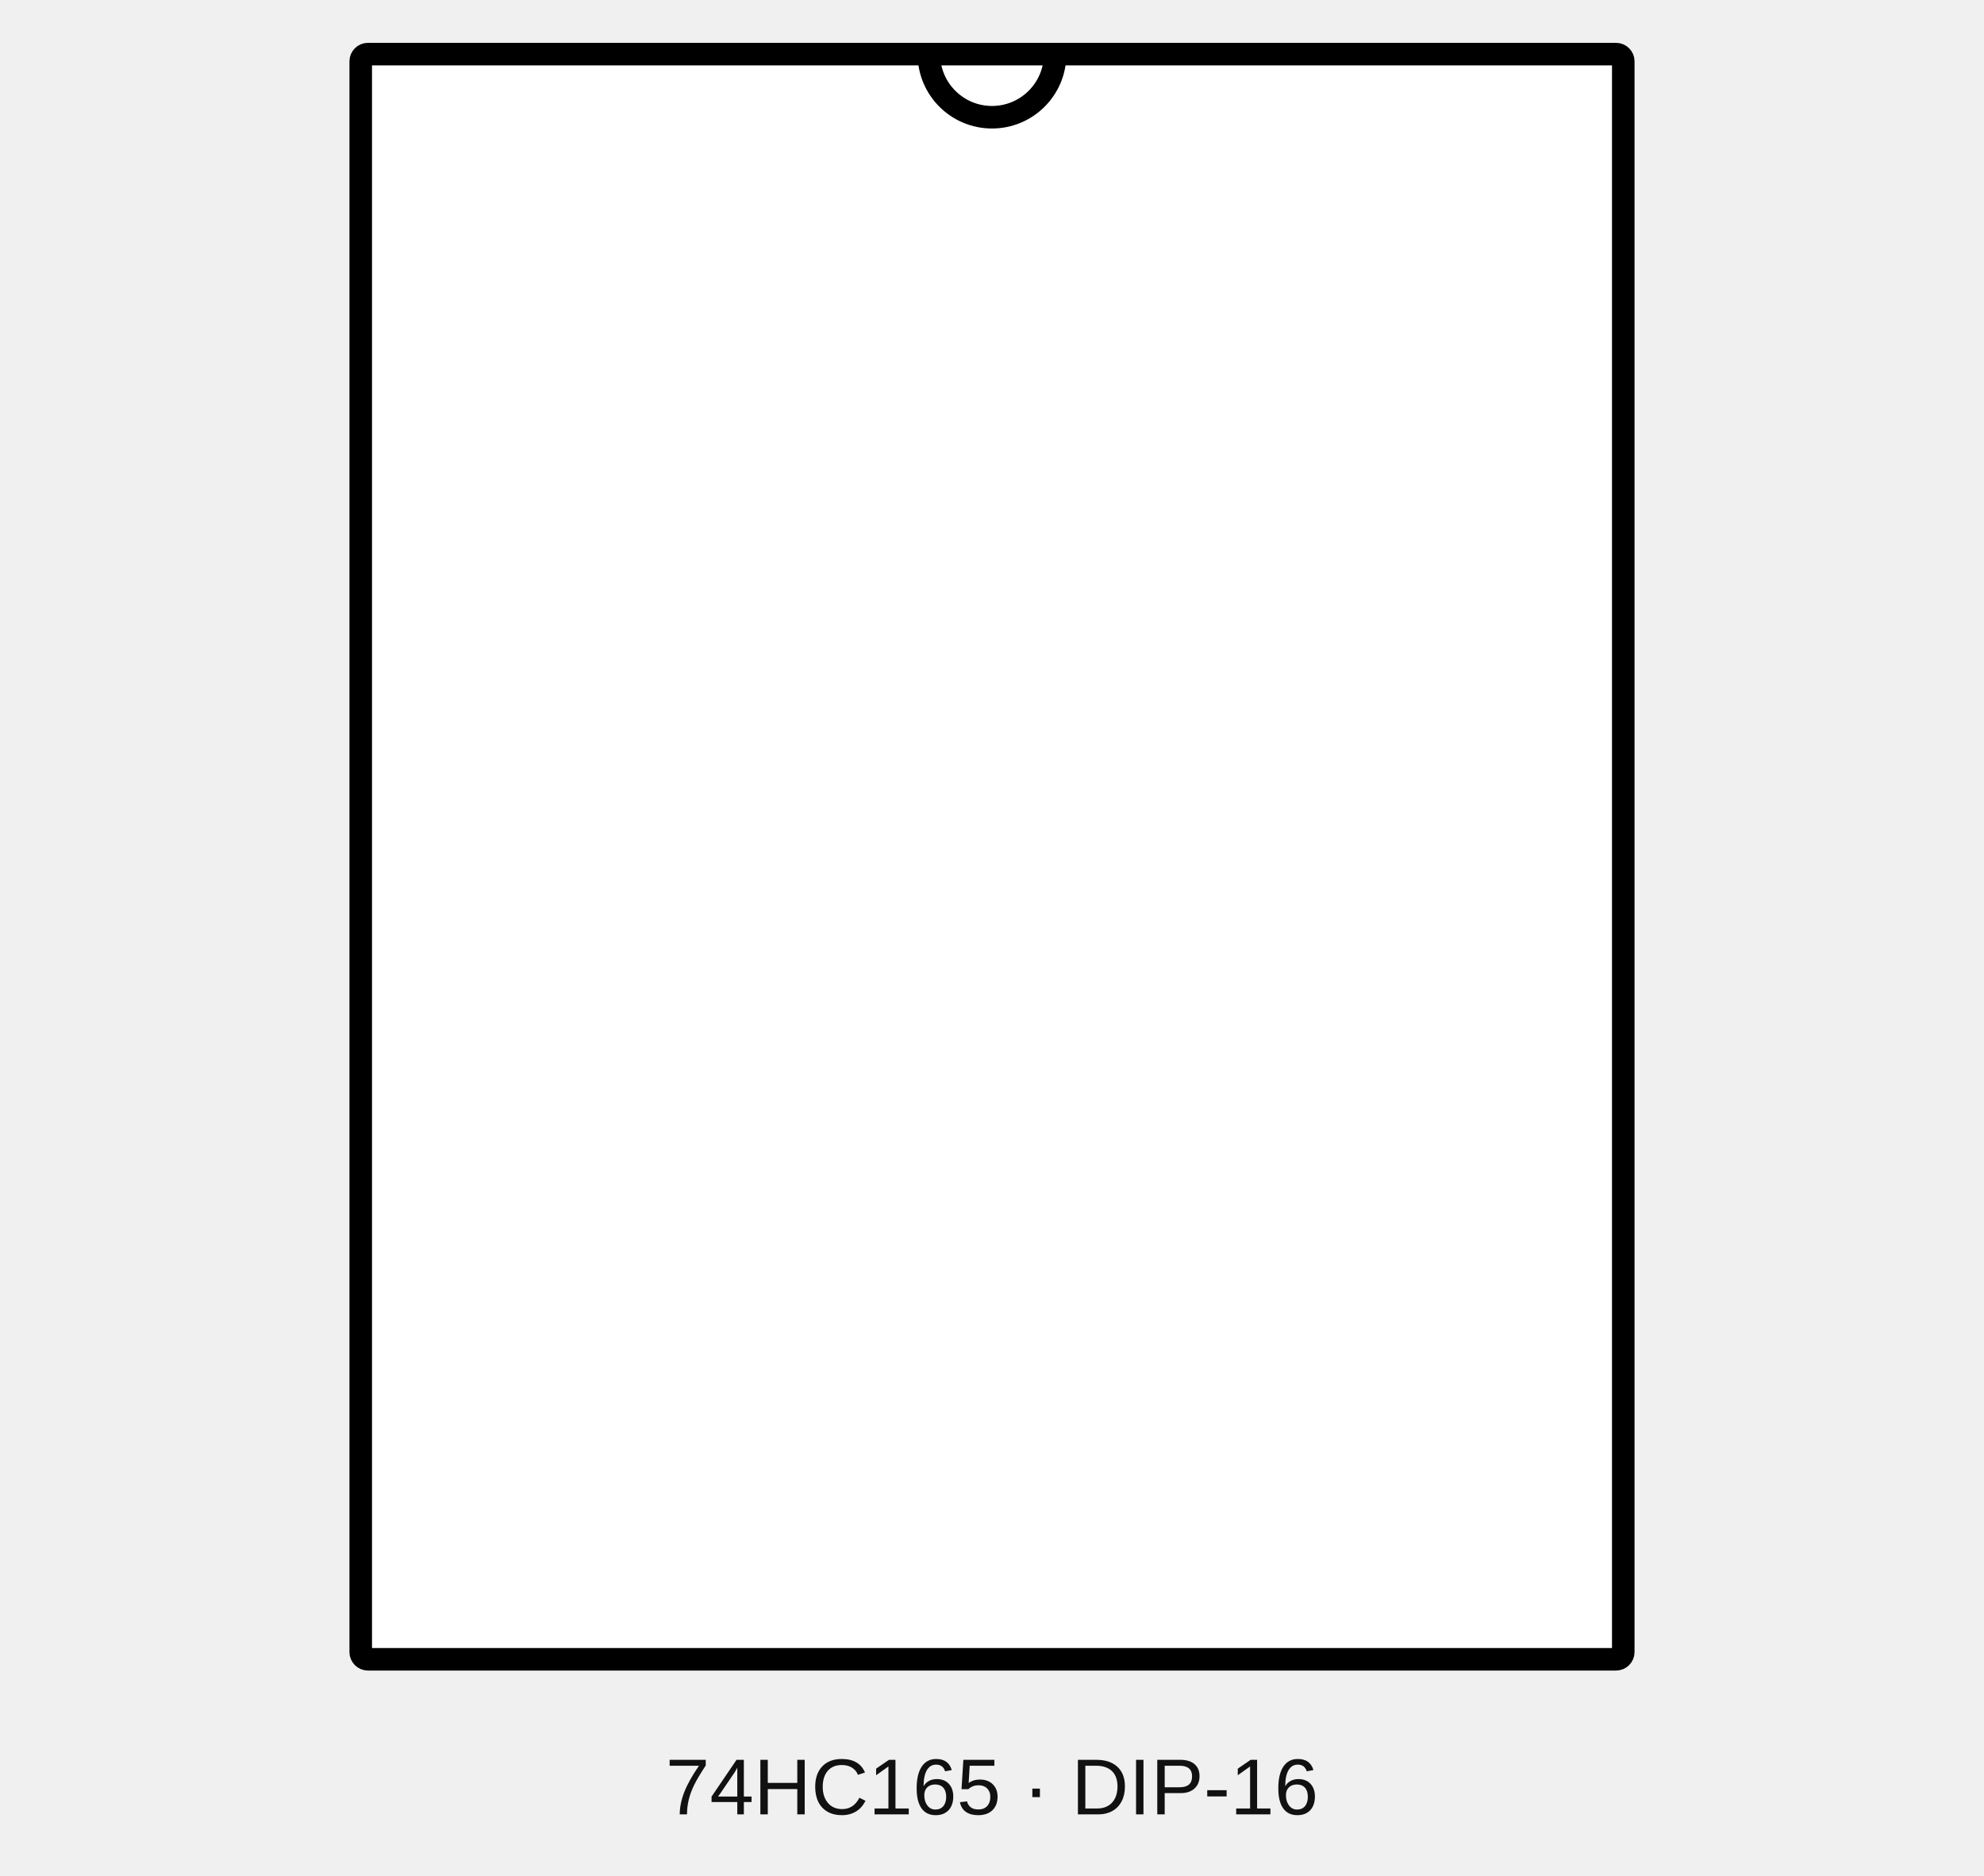
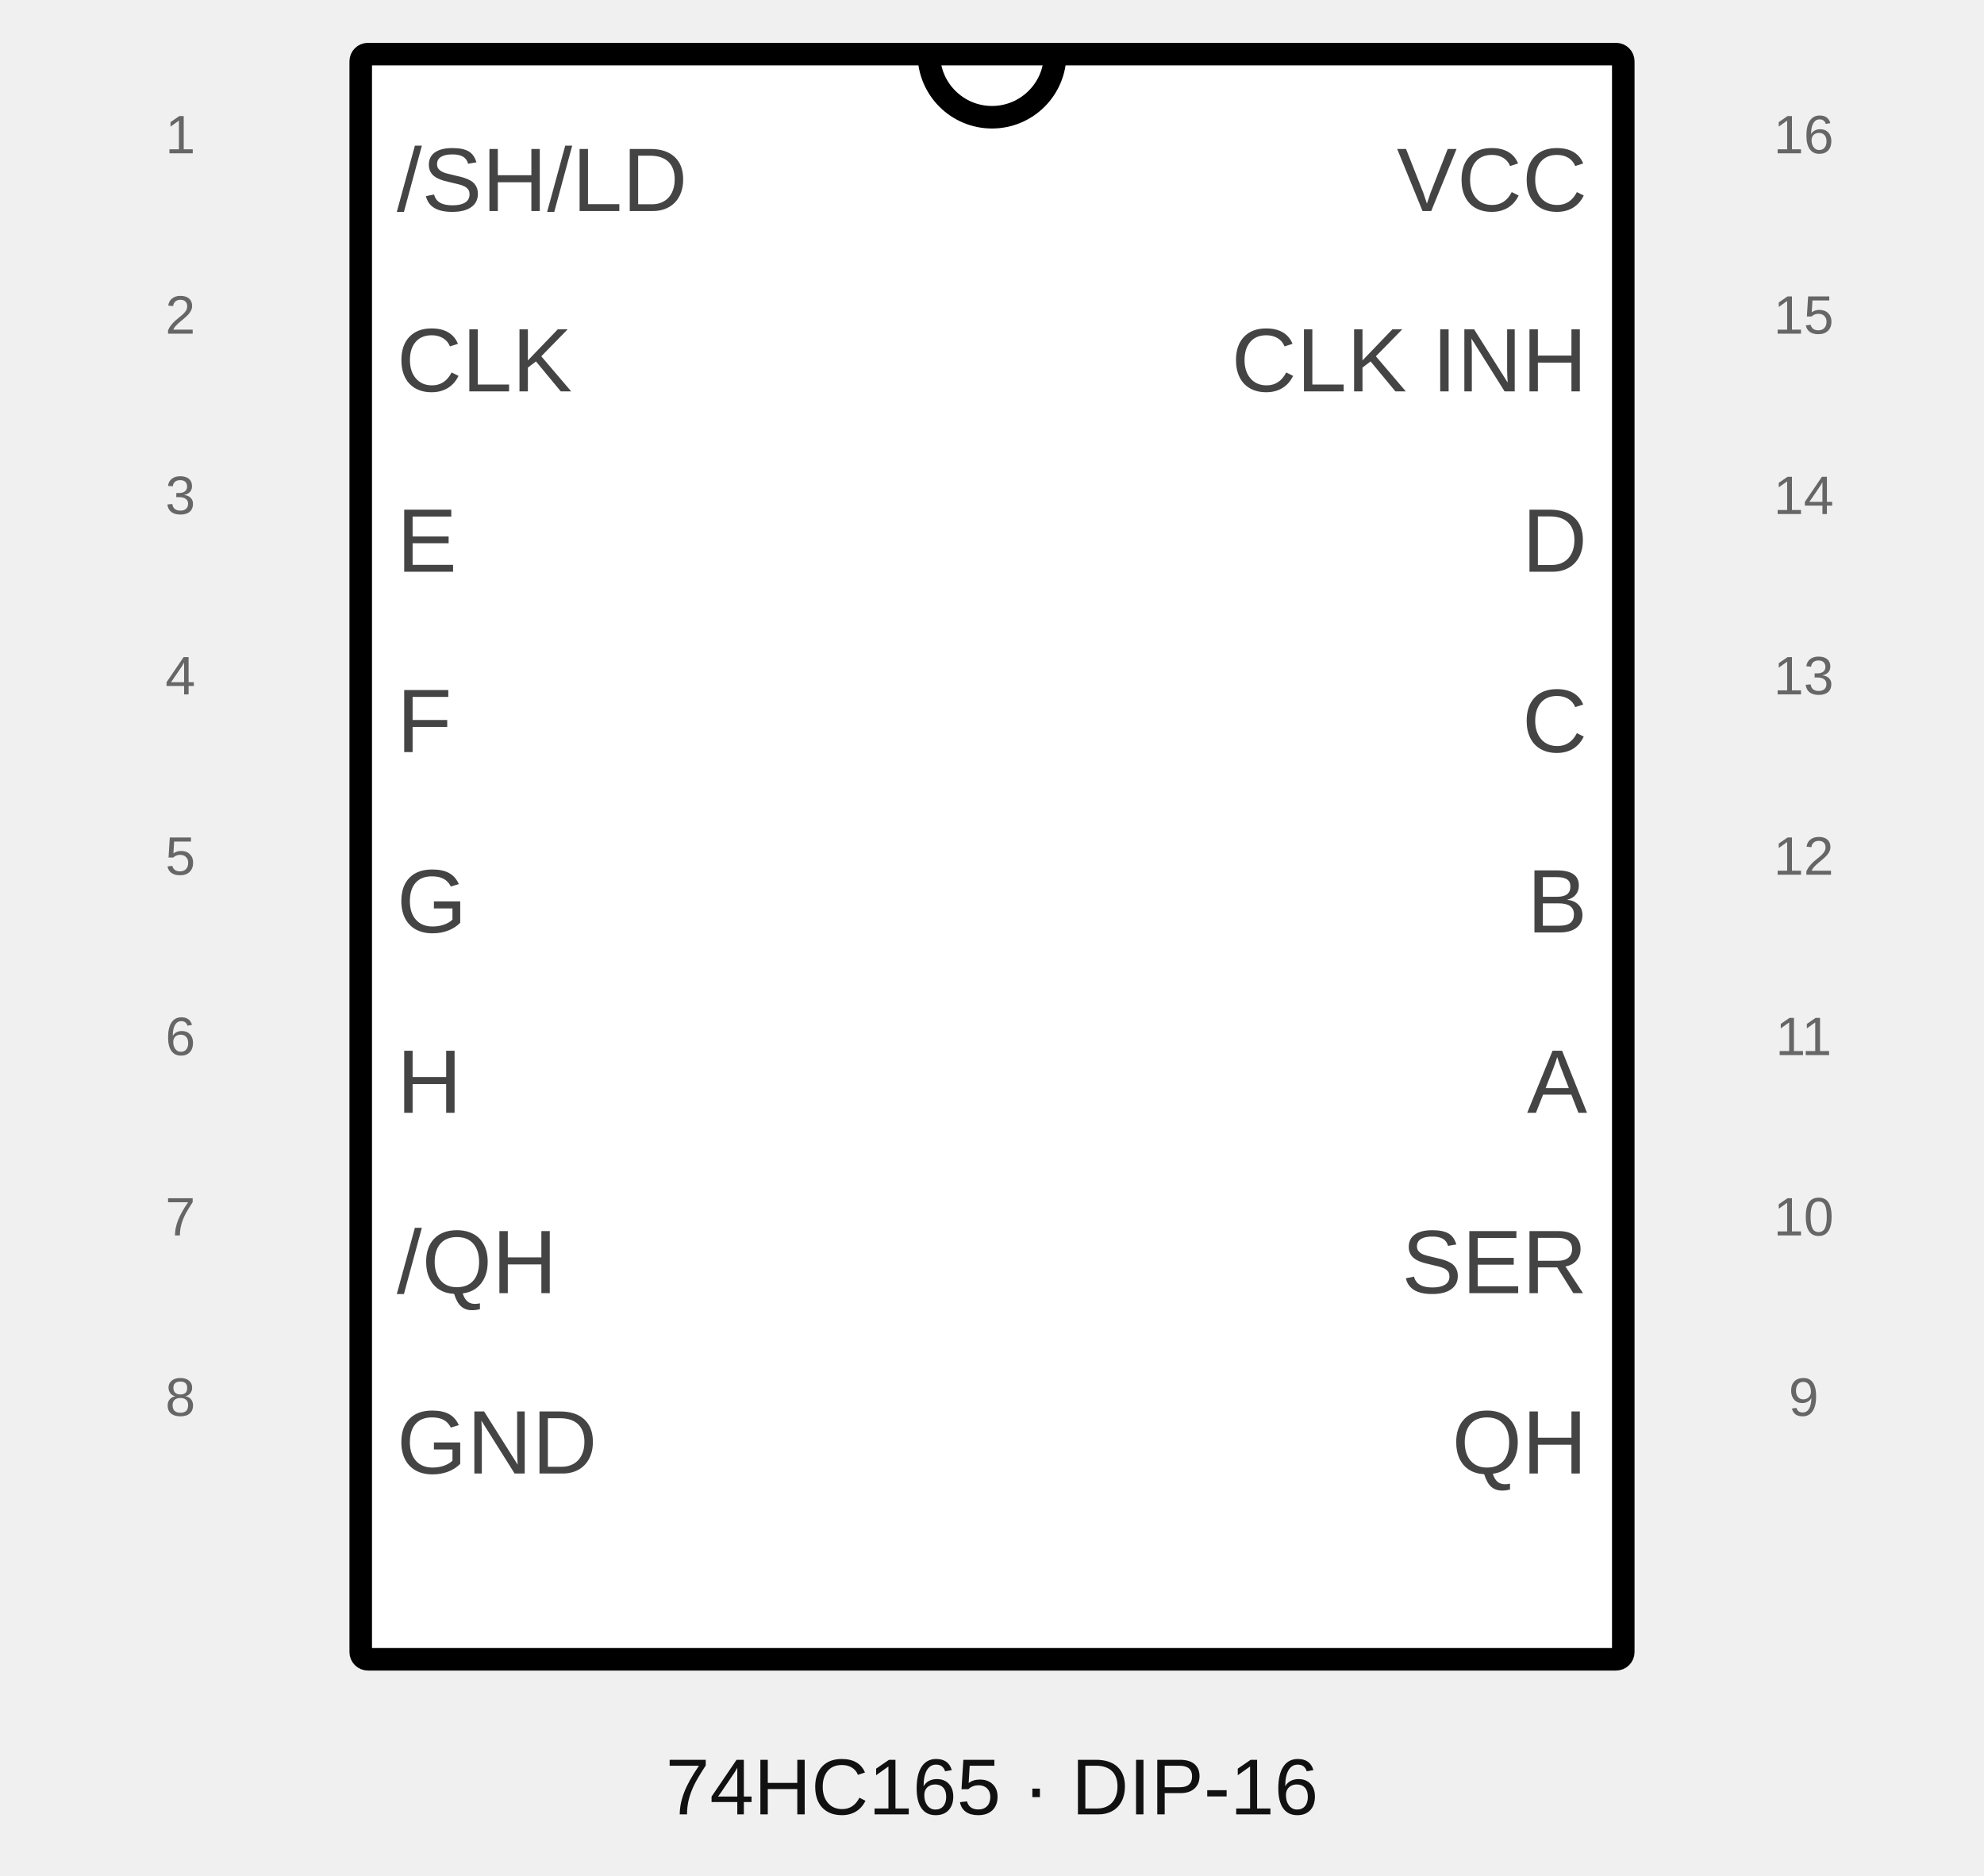
<svg xmlns="http://www.w3.org/2000/svg" viewBox="0 0 1100 1040" role="img" aria-labelledby="title desc">
  <style>.body{fill:#fff;stroke:#000;stroke-width:12.5}.lead{stroke:#787878;stroke-width:9.72;stroke-linecap:round}.pin{fill:none;stroke:none}.name{font:50px "Droid Sans",Arial,sans-serif;fill:#444}.number{font:30px "Droid Sans",Arial,sans-serif;fill:#666}.title{font:44px "Droid Sans",Arial,sans-serif;fill:#111}</style>
  <text class="title" x="550" y="1006" text-anchor="middle">74HC165 · DIP-16</text>
  <rect class="body" x="200" y="30" width="700" height="890" rx="4" />
  <path d="M515.0 30a35 35 0 0 0 70 0" fill="none" stroke="#000" stroke-width="12.5" />
+   <rect class="pin" id="connector0pin" data-pin-number="1" data-pin-name="/SH/LD" data-direction="input" x="5" y="95" width="195" height="10" />
+   <text class="name" x="220" y="117" text-anchor="start">/SH/LD</text>
+   <text class="number" x="100" y="85" text-anchor="middle">1</text>
+   <rect class="pin" id="connector1pin" data-pin-number="2" data-pin-name="CLK" data-direction="input" x="5" y="195" width="195" height="10" />
+   <text class="name" x="220" y="217" text-anchor="start">CLK</text>
+   <text class="number" x="100" y="185" text-anchor="middle">2</text>
+   <rect class="pin" id="connector2pin" data-pin-number="3" data-pin-name="E" data-direction="input" x="5" y="295" width="195" height="10" />
+   <text class="name" x="220" y="317" text-anchor="start">E</text>
+   <text class="number" x="100" y="285" text-anchor="middle">3</text>
+   <rect class="pin" id="connector3pin" data-pin-number="4" data-pin-name="F" data-direction="input" x="5" y="395" width="195" height="10" />
+   <text class="name" x="220" y="417" text-anchor="start">F</text>
+   <text class="number" x="100" y="385" text-anchor="middle">4</text>
+   <rect class="pin" id="connector4pin" data-pin-number="5" data-pin-name="G" data-direction="input" x="5" y="495" width="195" height="10" />
+   <text class="name" x="220" y="517" text-anchor="start">G</text>
+   <text class="number" x="100" y="485" text-anchor="middle">5</text>
+   <rect class="pin" id="connector5pin" data-pin-number="6" data-pin-name="H" data-direction="input" x="5" y="595" width="195" height="10" />
+   <text class="name" x="220" y="617" text-anchor="start">H</text>
+   <text class="number" x="100" y="585" text-anchor="middle">6</text>
+   <rect class="pin" id="connector6pin" data-pin-number="7" data-pin-name="/QH" data-direction="output" x="5" y="695" width="195" height="10" />
+   <text class="name" x="220" y="717" text-anchor="start">/QH</text>
+   <text class="number" x="100" y="685" text-anchor="middle">7</text>
+   <rect class="pin" id="connector7pin" data-pin-number="8" data-pin-name="GND" data-direction="power" x="5" y="795" width="195" height="10" />
+   <text class="name" x="220" y="817" text-anchor="start">GND</text>
+   <text class="number" x="100" y="785" text-anchor="middle">8</text>
+   <rect class="pin" id="connector8pin" data-pin-number="9" data-pin-name="QH" data-direction="output" x="900" y="795" width="195" height="10" />
+   <text class="name" x="880" y="817" text-anchor="end">QH</text>
+   <text class="number" x="1000" y="785" text-anchor="middle">9</text>
+   <rect class="pin" id="connector9pin" data-pin-number="10" data-pin-name="SER" data-direction="input" x="900" y="695" width="195" height="10" />
+   <text class="name" x="880" y="717" text-anchor="end">SER</text>
+   <text class="number" x="1000" y="685" text-anchor="middle">10</text>
+   <rect class="pin" id="connector10pin" data-pin-number="11" data-pin-name="A" data-direction="input" x="900" y="595" width="195" height="10" />
+   <text class="name" x="880" y="617" text-anchor="end">A</text>
+   <text class="number" x="1000" y="585" text-anchor="middle">11</text>
+   <rect class="pin" id="connector11pin" data-pin-number="12" data-pin-name="B" data-direction="input" x="900" y="495" width="195" height="10" />
+   <text class="name" x="880" y="517" text-anchor="end">B</text>
+   <text class="number" x="1000" y="485" text-anchor="middle">12</text>
+   <rect class="pin" id="connector12pin" data-pin-number="13" data-pin-name="C" data-direction="input" x="900" y="395" width="195" height="10" />
+   <text class="name" x="880" y="417" text-anchor="end">C</text>
+   <text class="number" x="1000" y="385" text-anchor="middle">13</text>
+   <rect class="pin" id="connector13pin" data-pin-number="14" data-pin-name="D" data-direction="input" x="900" y="295" width="195" height="10" />
+   <text class="name" x="880" y="317" text-anchor="end">D</text>
+   <text class="number" x="1000" y="285" text-anchor="middle">14</text>
+   <rect class="pin" id="connector14pin" data-pin-number="15" data-pin-name="CLK INH" data-direction="input" x="900" y="195" width="195" height="10" />
+   <text class="name" x="880" y="217" text-anchor="end">CLK INH</text>
+   <text class="number" x="1000" y="185" text-anchor="middle">15</text>
+   <rect class="pin" id="connector15pin" data-pin-number="16" data-pin-name="VCC" data-direction="power" x="900" y="95" width="195" height="10" />
+   <text class="name" x="880" y="117" text-anchor="end">VCC</text>
+   <text class="number" x="1000" y="85" text-anchor="middle">16</text>
</svg>
